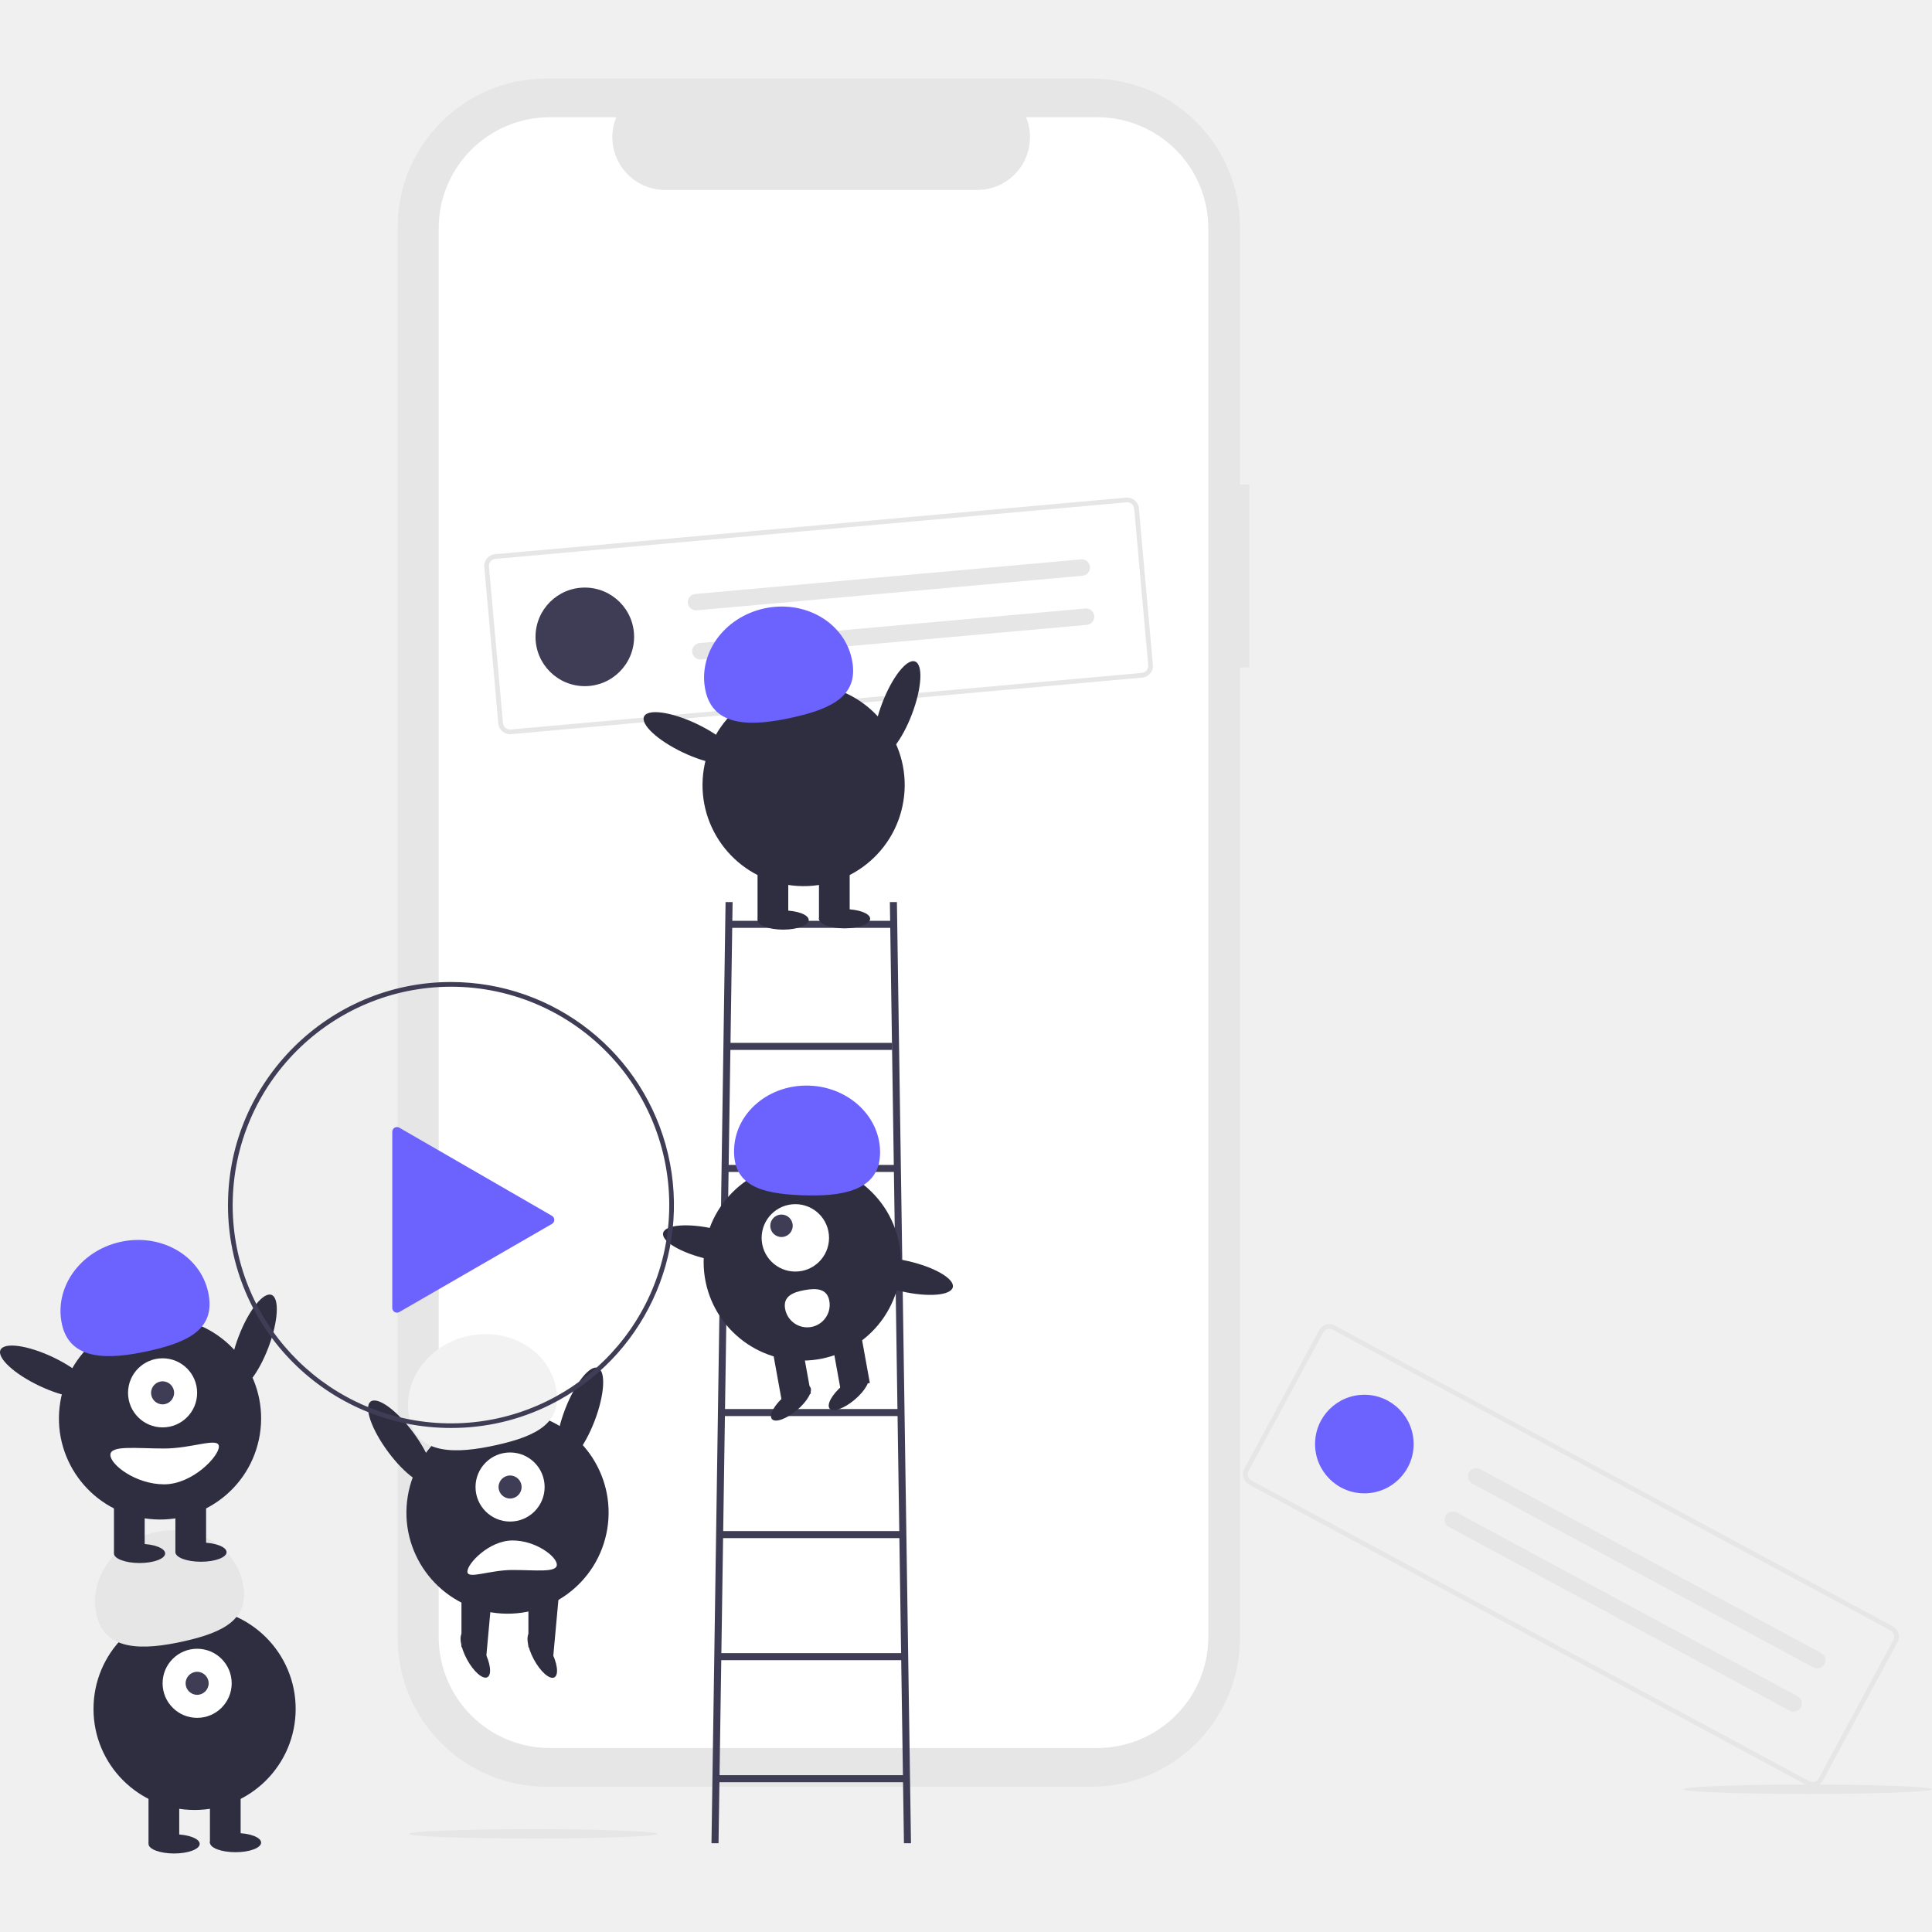
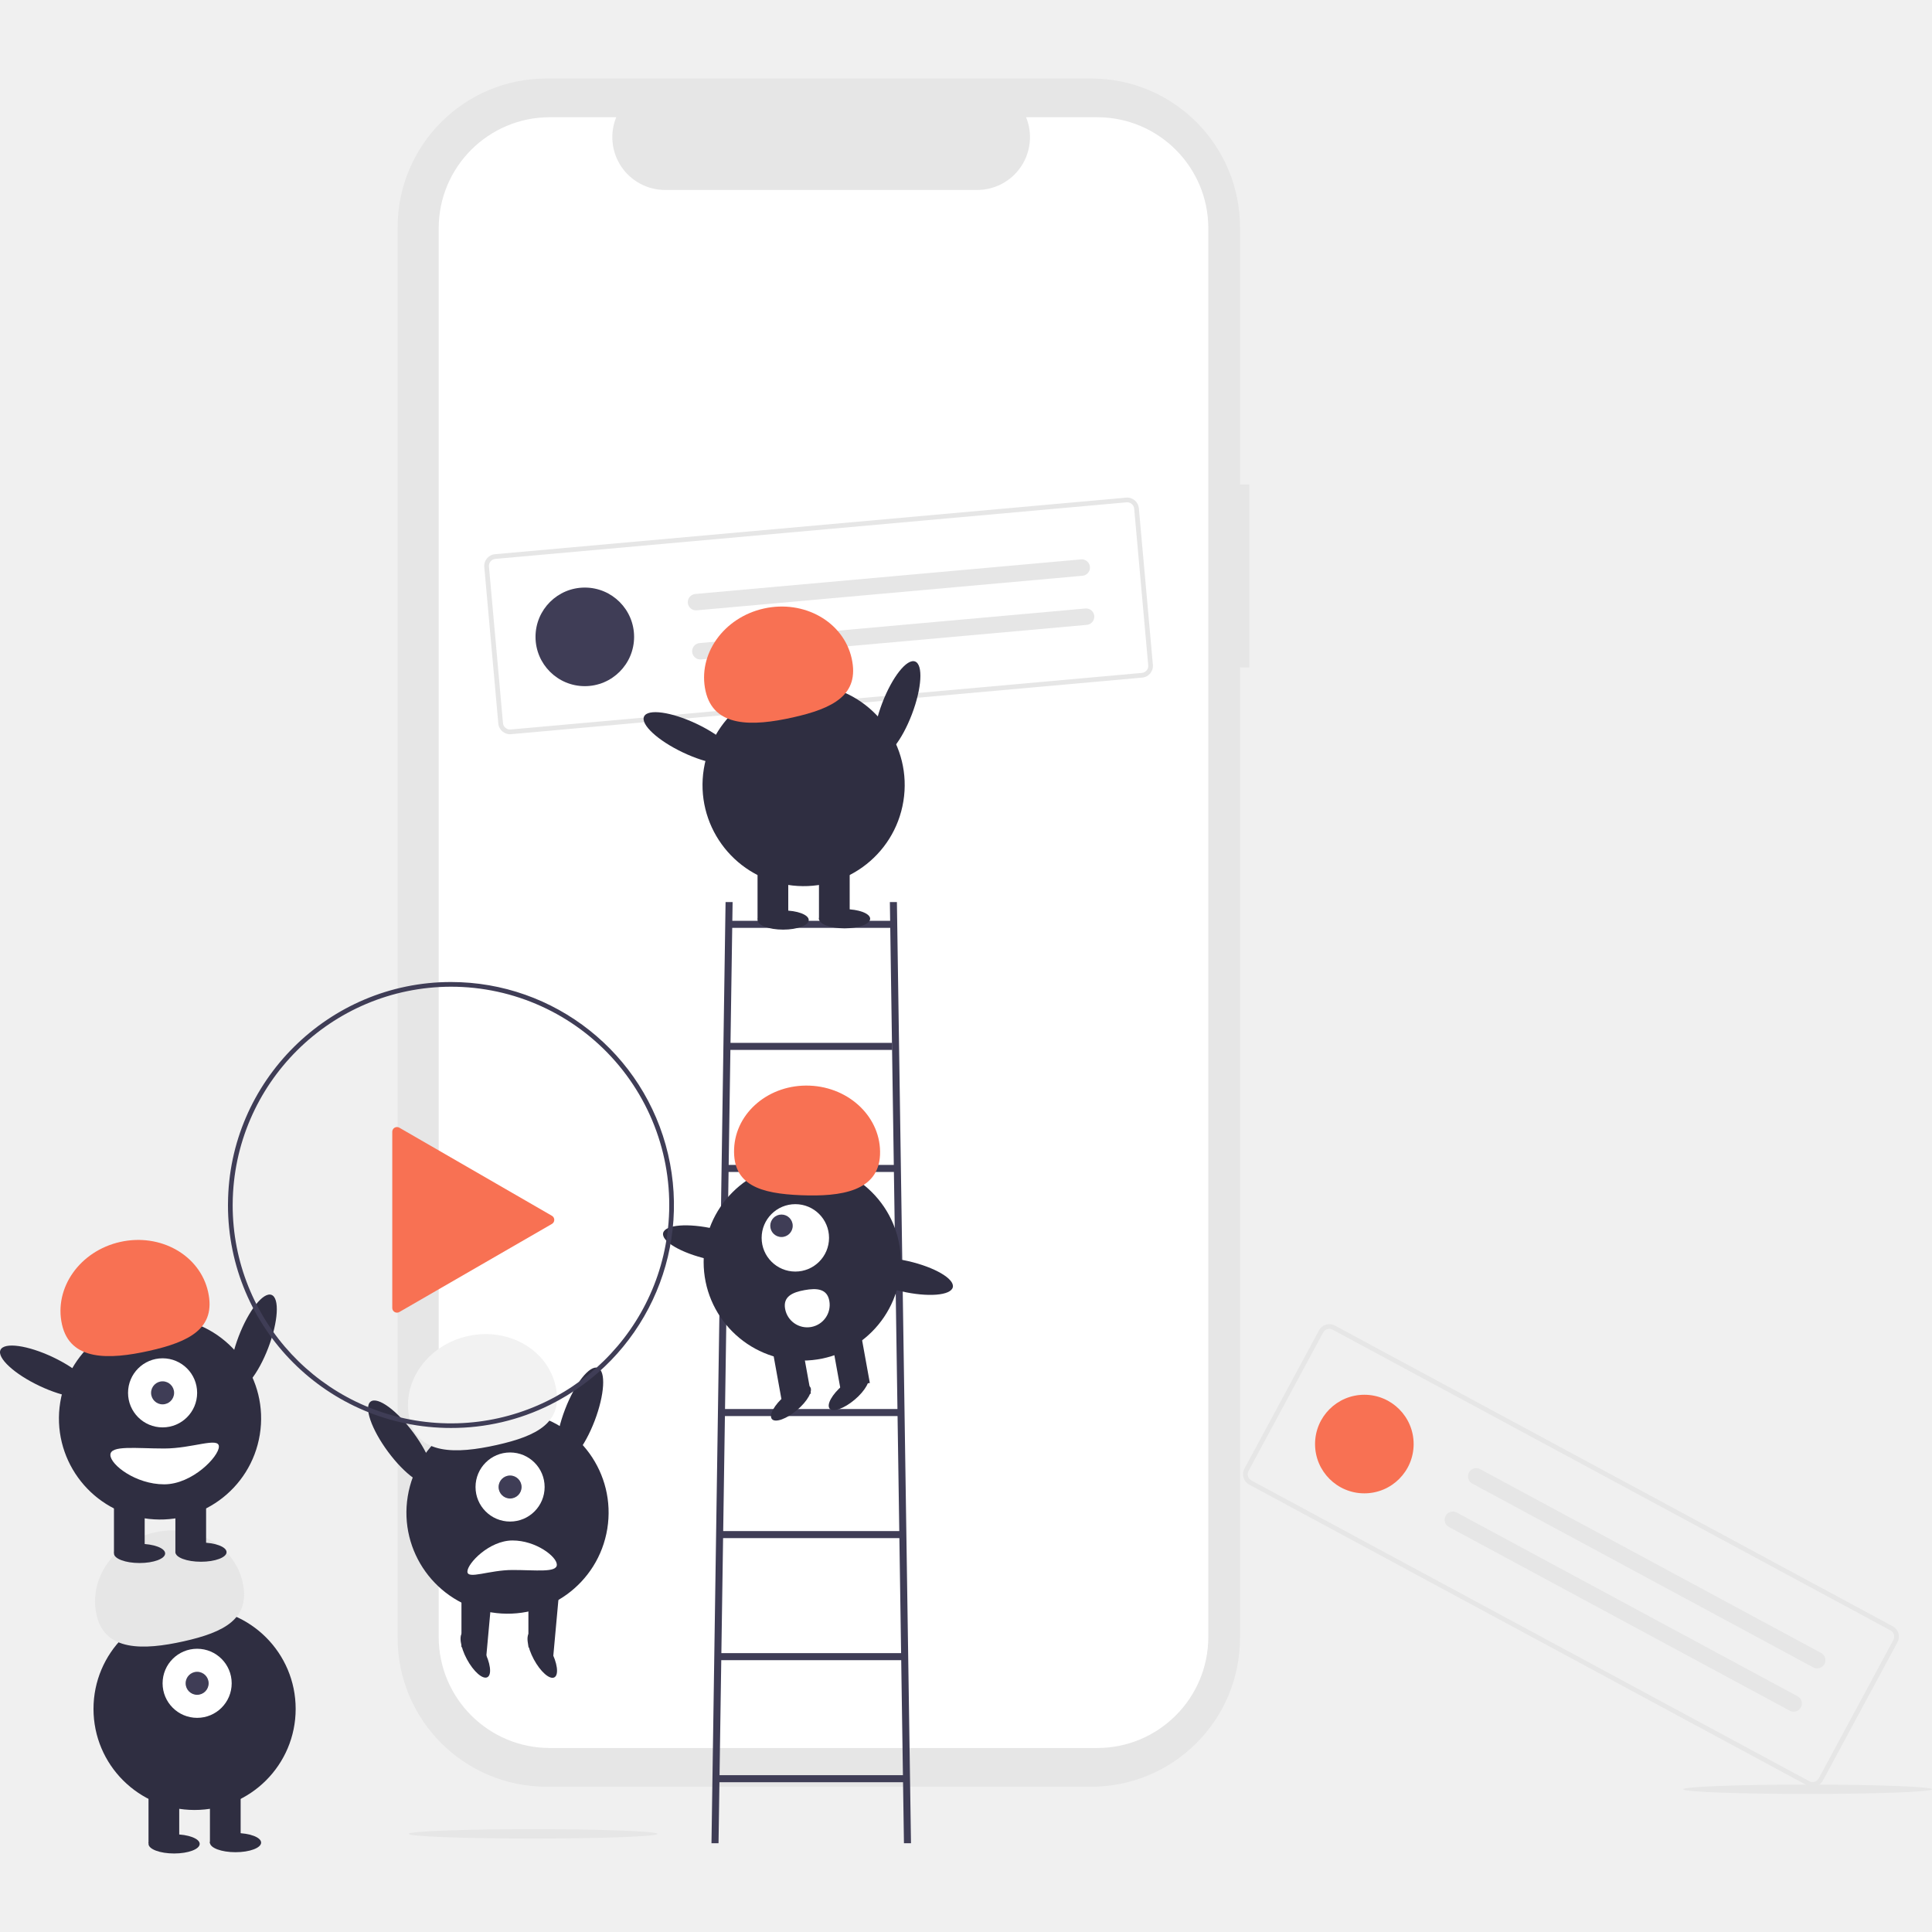
<svg xmlns="http://www.w3.org/2000/svg" width="150" height="150" viewBox="0 0 823.127 756.226">
  <path d="M532.299 172.947H528.3V63.402A63.4 63.4 0 0 0 464.898 0H232.812a63.4 63.4 0 0 0-63.402 63.402v600.974a63.4 63.4 0 0 0 63.402 63.402h232.086a63.4 63.4 0 0 0 63.402-63.402V250.923h3.999Z" fill="#e6e6e6" />
  <path d="M467.456 16.495h-30.295a22.495 22.495 0 0 1-20.827 30.99h-132.96a22.495 22.495 0 0 1-20.826-30.99h-28.296a47.35 47.35 0 0 0-47.348 47.348v600.092a47.35 47.35 0 0 0 47.348 47.348h233.204a47.35 47.35 0 0 0 47.348-47.348V63.843a47.35 47.35 0 0 0-47.348-47.348" fill="#fff" />
  <path fill="#3f3d56" d="M306.127 751.864h-3l6-401h3zm82 0h-3l-6-401h3z" />
  <path fill="#3f3d56" d="M310.127 358.864h70v3h-70zm0 52h70v3h-70zm-1 52h73v3h-73zm0 52h74v3h-74zm-1 52h76v3h-76zm-1 52h77v3h-77zm-1 52h79v3h-79zm-2 52h82v3h-82z" />
  <circle cx="341.794" cy="504.217" r="42.012" fill="#2f2e41" />
  <path fill="#2f2e41" d="m353.96 535.532 12.56-2.273 4.073 22.502-12.56 2.273zm-25.117 4.548 12.559-2.274 4.073 22.501-12.56 2.274z" />
  <ellipse cx="525.428" cy="636.153" rx="10.636" ry="3.989" transform="rotate(-40.261 333.152 857.248)" fill="#2f2e41" />
  <ellipse cx="550.023" cy="631.7" rx="10.636" ry="3.989" transform="rotate(-40.261 357.747 852.796)" fill="#2f2e41" />
  <circle cx="338.853" cy="493.941" r="14.359" fill="#fff" />
  <circle cx="332.952" cy="488.794" r="4.786" fill="#3f3d56" />
-   <path d="M374.936 458.512c.632-15.553-12.773-28.727-29.94-29.424s-31.597 11.346-32.23 26.9 11.303 19.087 28.47 19.784 33.068-1.706 33.7-17.26" fill="#6c63ff" />
+   <path d="M374.936 458.512c.632-15.553-12.773-28.727-29.94-29.424s-31.597 11.346-32.23 26.9 11.303 19.087 28.47 19.784 33.068-1.706 33.7-17.26" fill="#f87153" />
  <ellipse cx="491.438" cy="568.451" rx="6.594" ry="21.006" transform="rotate(-77.09 352.105 650.765)" fill="#2f2e41" />
  <ellipse cx="573.907" cy="582.165" rx="6.594" ry="21.006" transform="rotate(-77.09 434.574 664.48)" fill="#2f2e41" />
  <path d="M353.333 520.774a9.572 9.572 0 1 1-18.835 3.429l-.004-.019c-.941-5.202 3.08-7.043 8.283-7.984s9.614-.628 10.556 4.574" fill="#fff" />
  <path d="m486.655 255.24-268.923 24.102a5.006 5.006 0 0 1-5.426-4.533l-5.979-66.709a5.006 5.006 0 0 1 4.534-5.426l268.922-24.102a5.006 5.006 0 0 1 5.427 4.534l5.978 66.708a5.006 5.006 0 0 1-4.533 5.426m-275.616-50.574a3.003 3.003 0 0 0-2.72 3.256l5.979 66.708a3.003 3.003 0 0 0 3.256 2.72l268.922-24.102a3.003 3.003 0 0 0 2.72-3.255l-5.978-66.709a3.003 3.003 0 0 0-3.256-2.72Z" fill="#e6e6e6" />
  <circle cx="249.157" cy="237.884" r="21" fill="#3f3d56" />
  <path d="M296.213 219.61a3.5 3.5 0 0 0 .625 6.972l164.342-14.729a3.5 3.5 0 1 0-.625-6.972Zm1.875 20.916a3.5 3.5 0 1 0 .625 6.972l164.341-14.729a3.5 3.5 0 0 0-.625-6.972Z" fill="#e6e6e6" />
  <ellipse cx="570.622" cy="340.381" rx="21.534" ry="6.76" transform="rotate(-69.082 424.186 441.315)" fill="#2f2e41" />
  <circle cx="530.815" cy="372.903" r="43.067" transform="rotate(-80.783 394.35 447.7)" fill="#2f2e41" />
  <path fill="#2f2e41" d="M322.753 334.815h13.084v23.442h-13.084zm26.168 0h13.084v23.442h-13.084z" />
  <ellipse cx="333.656" cy="358.529" rx="10.903" ry="4.089" fill="#2f2e41" />
  <ellipse cx="359.824" cy="357.984" rx="10.903" ry="4.089" fill="#2f2e41" />
-   <path d="M300.602 260.964c-3.477-15.574 7.639-31.31 24.829-35.149s33.944 5.675 37.421 21.25-7.915 21.317-25.105 25.155-33.667 4.318-37.145-11.256" fill="#6c63ff" />
+   <path d="M300.602 260.964c-3.477-15.574 7.639-31.31 24.829-35.149s33.944 5.675 37.421 21.25-7.915 21.317-25.105 25.155-33.667 4.318-37.145-11.256" fill="#f87153" />
  <ellipse cx="482.307" cy="352.919" rx="6.76" ry="21.534" transform="rotate(-64.626 331.26 465.94)" fill="#2f2e41" />
  <circle cx="82.901" cy="694.623" r="43.067" fill="#2f2e41" />
  <path fill="#2f2e41" d="M63.275 728.423h13.084v23.442H63.275zm26.168 0h13.084v23.442H89.443z" />
  <ellipse cx="74.178" cy="752.137" rx="10.903" ry="4.089" fill="#2f2e41" />
  <ellipse cx="100.346" cy="751.592" rx="10.903" ry="4.089" fill="#2f2e41" />
  <circle cx="83.991" cy="683.72" r="14.719" fill="#fff" />
  <circle cx="83.991" cy="683.72" r="4.906" fill="#3f3d56" />
  <path d="M41.124 654.572c-3.477-15.574 7.639-31.31 24.829-35.15s33.944 5.676 37.421 21.25-7.915 21.317-25.105 25.156-33.667 4.317-37.145-11.256" fill="#e6e6e6" />
  <ellipse cx="296.425" cy="610.238" rx="21.534" ry="6.76" transform="rotate(-69.082 149.989 711.172)" fill="#2f2e41" />
  <circle cx="256.618" cy="642.76" r="43.067" transform="rotate(-80.783 120.153 717.556)" fill="#2f2e41" />
  <path fill="#2f2e41" d="M48.556 604.672H61.64v23.442H48.556zm26.167 0h13.084v23.442H74.723z" />
  <ellipse cx="59.459" cy="628.387" rx="10.903" ry="4.089" fill="#2f2e41" />
  <ellipse cx="85.627" cy="627.841" rx="10.903" ry="4.089" fill="#2f2e41" />
  <circle cx="69.272" cy="559.969" r="14.719" fill="#fff" />
  <circle cx="69.272" cy="559.969" r="4.906" fill="#3f3d56" />
-   <path d="M26.405 530.821c-3.478-15.574 7.639-31.31 24.828-35.149s33.945 5.675 37.422 21.25-7.915 21.317-25.105 25.155-33.668 4.318-37.145-11.256" fill="#6c63ff" />
+   <path d="M26.405 530.821c-3.478-15.574 7.639-31.31 24.828-35.149s33.945 5.675 37.422 21.25-7.915 21.317-25.105 25.155-33.668 4.318-37.145-11.256" fill="#f87153" />
  <ellipse cx="208.11" cy="622.776" rx="6.76" ry="21.534" transform="rotate(-64.626 57.063 735.797)" fill="#2f2e41" />
  <path d="M47.027 586.41c0 4.215 10.853 12.538 22.897 12.538s23.335-11.867 23.335-16.082-11.292.818-23.335.818-22.897-1.49-22.897 2.726" fill="#fff" />
  <ellipse cx="435.473" cy="641.357" rx="21.534" ry="6.76" transform="rotate(-69.082 289.036 742.291)" fill="#2f2e41" />
  <circle cx="404.665" cy="682.879" r="43.067" transform="rotate(-80.783 268.2 757.676)" fill="#2f2e41" />
  <path fill="#2f2e41" d="M196.604 644.792h13.083l-2.56 28.072-10.523-4.631z" />
  <ellipse cx="390.943" cy="743.393" rx="4.089" ry="10.903" transform="rotate(-28.232 153.798 1082.1)" fill="#2f2e41" />
  <path fill="#2f2e41" d="M225.127 644.864h13.084l-2.56 28.073-10.524-4.631z" />
  <ellipse cx="419.467" cy="743.466" rx="4.089" ry="10.903" transform="rotate(-28.232 182.322 1082.173)" fill="#2f2e41" />
  <circle cx="217.319" cy="600.089" r="14.719" fill="#fff" />
  <circle cx="217.319" cy="600.089" r="4.906" fill="#3f3d56" />
  <path d="M174.452 570.94c-3.477-15.573 7.64-31.31 24.829-35.148s33.944 5.675 37.422 21.249-7.915 21.317-25.105 25.156-33.668 4.317-37.146-11.257" fill="#f2f2f2" />
  <ellipse cx="359.157" cy="652.896" rx="6.76" ry="21.534" transform="rotate(-36.45 155.777 903.096)" fill="#2f2e41" />
  <path d="M237.242 633.198c0-3.474-8.945-10.334-18.87-10.334s-19.233 9.781-19.233 13.255 9.306-.674 19.232-.674 18.871 1.227 18.871-2.247" fill="#fff" />
  <path d="M192.127 574.935a94.96 94.96 0 0 1-95-95c0-.198 0-.408.012-.606.29-52.026 42.903-94.393 94.988-94.393a95.015 95.015 0 0 1 42.185 180.145 94.1 94.1 0 0 1-42.185 9.854m0-188a93.2 93.2 0 0 0-92.99 92.456c-.01.213-.01.383-.01.545a93 93 0 0 0 185.16 12.506 92.98 92.98 0 0 0-92.16-105.506" fill="#3f3d56" />
-   <path d="m235.15 484.535-65.023-37.541a2 2 0 0 0-3 1.732v75.081a2 2 0 0 0 3 1.732L235.15 488a2 2 0 0 0 0-3.464l-65.023-37.541a2 2 0 0 0-3 1.732v75.081a2 2 0 0 0 3 1.732L235.15 488a2 2 0 0 0 0-3.464" fill="#6c63ff" />
+   <path d="m235.15 484.535-65.023-37.541a2 2 0 0 0-3 1.732v75.081a2 2 0 0 0 3 1.732L235.15 488a2 2 0 0 0 0-3.464l-65.023-37.541a2 2 0 0 0-3 1.732v75.081a2 2 0 0 0 3 1.732L235.15 488a2 2 0 0 0 0-3.464" fill="#f87153" />
  <ellipse cx="227.127" cy="747.864" rx="53" ry="2" fill="#e6e6e6" />
  <ellipse cx="770.127" cy="728.864" rx="53" ry="2" fill="#e6e6e6" />
  <path d="M769.873 727.18 532.208 599.057a5.006 5.006 0 0 1-2.028-6.774l31.782-58.954a5.006 5.006 0 0 1 6.773-2.029l237.666 128.123a5.006 5.006 0 0 1 2.028 6.774l-31.782 58.954a5.006 5.006 0 0 1-6.774 2.029M567.786 533.06a3.003 3.003 0 0 0-4.064 1.218l-31.782 58.954a3.003 3.003 0 0 0 1.217 4.065L770.823 725.42a3.003 3.003 0 0 0 4.064-1.218l31.782-58.954a3.003 3.003 0 0 0-1.217-4.064Z" fill="#e6e6e6" />
-   <circle cx="581.28" cy="581.787" r="21" fill="#6c63ff" />
+   <circle cx="581.28" cy="581.787" r="21" fill="#f87153" />
  <path d="M630.615 592.478a3.5 3.5 0 1 0-3.321 6.162l145.24 78.297a3.5 3.5 0 1 0 3.321-6.162Zm-9.965 18.485a3.5 3.5 0 1 0-3.321 6.162l145.24 78.297a3.5 3.5 0 0 0 3.32-6.162Z" fill="#e6e6e6" />
</svg>
